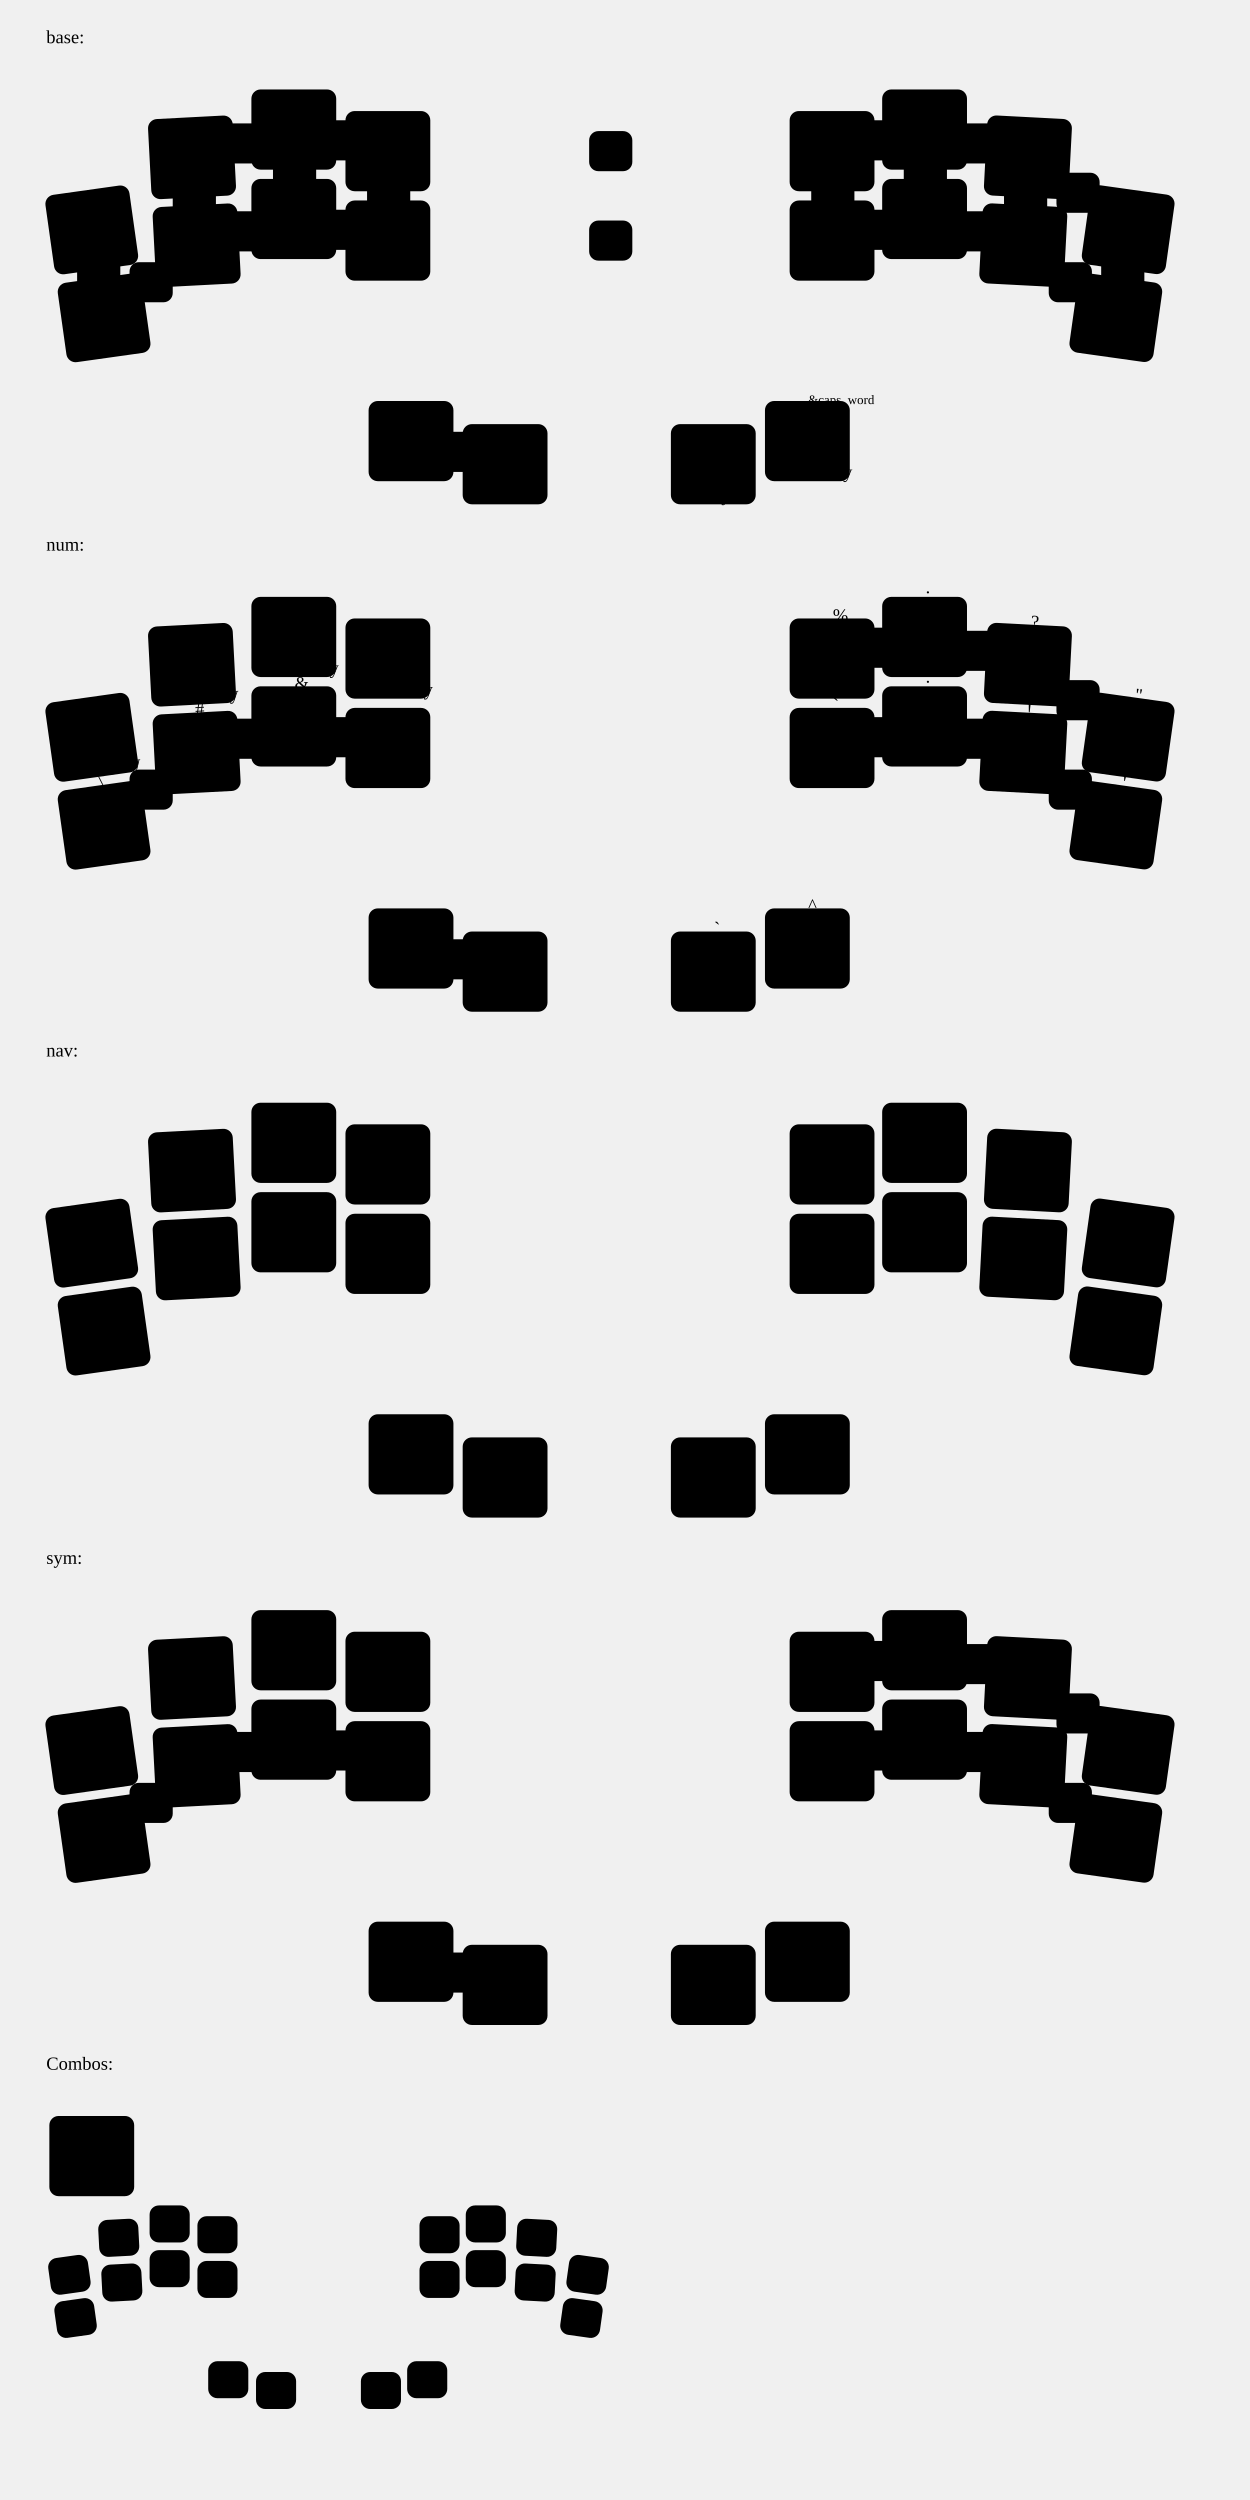
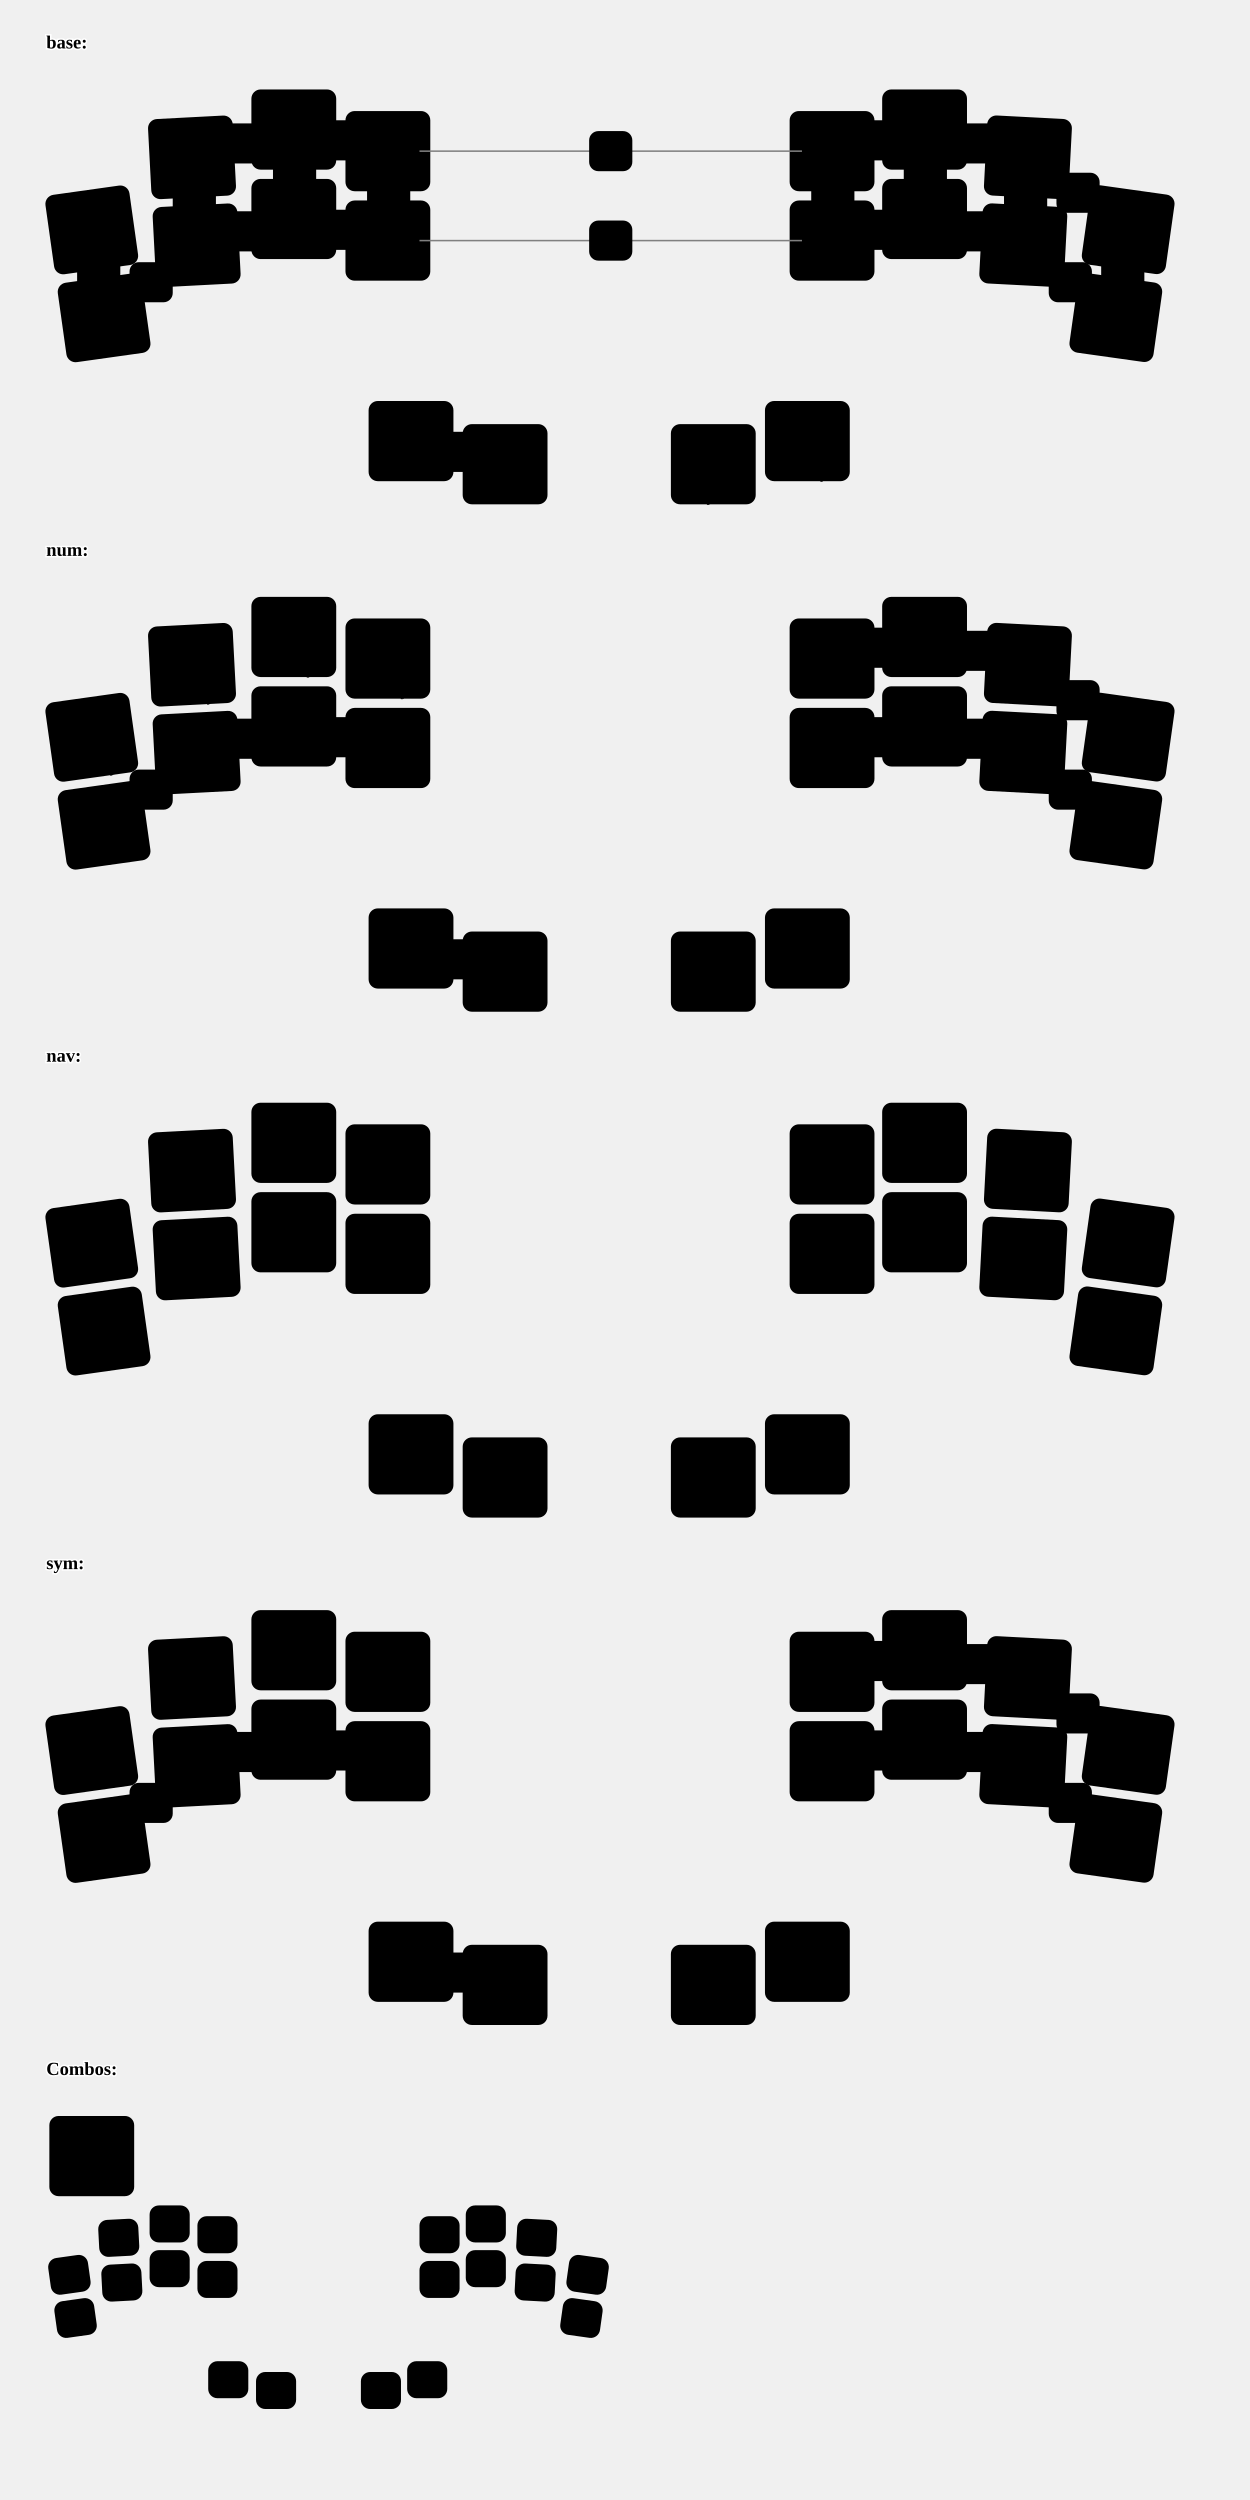
<svg xmlns="http://www.w3.org/2000/svg" width="810" height="1621" viewBox="0 0 810 1621" class="keymap">
  <style>/* color accent for ghost (optional) keys */
rect.ghost, rect.combo.ghost {
    display: none;
- }</style>
+ }
+ 
+ text {
+     text-anchor: middle;
+     dominant-baseline: middle;
+ }
+ 
+ /* styling for layer labels */
+ text.label {
+     font-weight: bold;
+     text-anchor: start;
+     stroke: white;
+     stroke-width: 2;
+     paint-order: stroke;
+ }
+ 
+ /* styling for combo tap, and key hold/shifted label text */
+ text.combo, text.hold, text.shifted {
+     font-size: 11px;
+ }
+ 
+ text.hold {
+     text-anchor: middle;
+     dominant-baseline: auto;
+ }
+ 
+ text.shifted {
+     text-anchor: middle;
+     dominant-baseline: hanging;
+ }
+ 
+ /* styling for hold/shifted label text in combo box */
+ text.combo.hold, text.combo.shifted {
+     font-size: 8px;
+ }
+ 
+ /* lighter symbol for transparent keys */
+ text.trans {
+     fill: #7b7e81;
+ }
+ 
+ /* styling for combo dendrons */
+ path.combo {
+     stroke-width: 1;
+     stroke: gray;
+     fill: none;
+ }
+ 
+ /* Start Tabler Icons Cleanup */
+ /* cannot use height/width with glyphs */
+ .icon-tabler &gt; path {
+     fill: inherit;
+     stroke: inherit;
+     stroke-width: 2;
+ }
+ /* hide tabler's default box */
+ .icon-tabler &gt; path[stroke="none"][fill="none"] {
+     visibility: hidden;
+ }
+ /* End Tabler Icons Cleanup */</style>
  <g transform="translate(30, 0)" class="layer-base">
    <text x="0" y="28" class="label">base:</text>
    <g transform="translate(0, 56)">
      <g transform="translate(30, 93) rotate(-8.0)" class="key keypos-0">
        <rect rx="6" ry="6" x="-28" y="-26" width="55" height="52" class="key" />
        <text x="0" y="0" class="key tap">R</text>
        <text x="0" y="24" class="key hold">Gui</text>
      </g>
      <g transform="translate(95, 46) rotate(-3.0)" class="key keypos-1">
        <rect rx="6" ry="6" x="-28" y="-26" width="55" height="52" class="key" />
        <text x="0" y="0" class="key tap">S</text>
        <text x="0" y="24" class="key hold">Alt</text>
      </g>
      <g transform="translate(161, 28)" class="key keypos-2">
        <rect rx="6" ry="6" x="-28" y="-26" width="55" height="52" class="key" />
        <text x="0" y="0" class="key tap">T</text>
        <text x="0" y="24" class="key hold">Shift</text>
      </g>
      <g transform="translate(222, 42)" class="key keypos-3">
        <rect rx="6" ry="6" x="-28" y="-26" width="55" height="52" class="key" />
        <text x="0" y="0" class="key tap">H</text>
        <text x="0" y="24" class="key hold">Ctrl</text>
      </g>
      <g transform="translate(283, 71)" class="key ghost keypos-4">
        <rect rx="6" ry="6" x="-28" y="-26" width="55" height="52" class="key ghost" />
      </g>
      <g transform="translate(449, 71)" class="key ghost keypos-5">
        <rect rx="6" ry="6" x="-28" y="-26" width="55" height="52" class="key ghost" />
      </g>
      <g transform="translate(510, 42)" class="key keypos-6">
        <rect rx="6" ry="6" x="-28" y="-26" width="55" height="52" class="key" />
        <text x="0" y="0" class="key tap">N</text>
        <text x="0" y="24" class="key hold">Ctrl</text>
      </g>
      <g transform="translate(570, 28)" class="key keypos-7">
        <rect rx="6" ry="6" x="-28" y="-26" width="55" height="52" class="key" />
        <text x="0" y="0" class="key tap">A</text>
        <text x="0" y="24" class="key hold">Shift</text>
      </g>
      <g transform="translate(637, 46) rotate(3.0)" class="key keypos-8">
        <rect rx="6" ry="6" x="-28" y="-26" width="55" height="52" class="key" />
        <text x="0" y="0" class="key tap">I</text>
        <text x="0" y="24" class="key hold">Alt</text>
      </g>
      <g transform="translate(702, 93) rotate(8.0)" class="key keypos-9">
        <rect rx="6" ry="6" x="-28" y="-26" width="55" height="52" class="key" />
        <text x="0" y="0" class="key tap">O</text>
        <text x="0" y="24" class="key hold">Gui</text>
      </g>
      <g transform="translate(38, 150) rotate(-8.0)" class="key keypos-10">
        <rect rx="6" ry="6" x="-28" y="-26" width="55" height="52" class="key" />
        <text x="0" y="0" class="key tap">Q</text>
      </g>
      <g transform="translate(98, 103) rotate(-3.0)" class="key keypos-11">
        <rect rx="6" ry="6" x="-28" y="-26" width="55" height="52" class="key" />
        <text x="0" y="0" class="key tap">C</text>
      </g>
      <g transform="translate(161, 86)" class="key keypos-12">
        <rect rx="6" ry="6" x="-28" y="-26" width="55" height="52" class="key" />
        <text x="0" y="0" class="key tap">G</text>
      </g>
      <g transform="translate(222, 100)" class="key keypos-13">
        <rect rx="6" ry="6" x="-28" y="-26" width="55" height="52" class="key" />
        <text x="0" y="0" class="key tap">D</text>
      </g>
      <g transform="translate(283, 129)" class="key ghost keypos-14">
        <rect rx="6" ry="6" x="-28" y="-26" width="55" height="52" class="key ghost" />
      </g>
      <g transform="translate(449, 129)" class="key ghost keypos-15">
        <rect rx="6" ry="6" x="-28" y="-26" width="55" height="52" class="key ghost" />
      </g>
      <g transform="translate(510, 100)" class="key keypos-16">
        <rect rx="6" ry="6" x="-28" y="-26" width="55" height="52" class="key" />
        <text x="0" y="0" class="key tap">L</text>
      </g>
      <g transform="translate(570, 86)" class="key keypos-17">
        <rect rx="6" ry="6" x="-28" y="-26" width="55" height="52" class="key" />
        <text x="0" y="0" class="key tap">U</text>
      </g>
      <g transform="translate(634, 103) rotate(3.0)" class="key keypos-18">
        <rect rx="6" ry="6" x="-28" y="-26" width="55" height="52" class="key" />
        <text x="0" y="0" class="key tap">Y</text>
      </g>
      <g transform="translate(694, 150) rotate(8.0)" class="key keypos-19">
        <rect rx="6" ry="6" x="-28" y="-26" width="55" height="52" class="key" />
        <text x="0" y="0" class="key tap">'</text>
      </g>
      <g transform="translate(101, 161) rotate(-3.0)" class="key ghost keypos-20">
        <rect rx="6" ry="6" x="-28" y="-26" width="55" height="52" class="key ghost" />
      </g>
      <g transform="translate(161, 143)" class="key ghost keypos-21">
        <rect rx="6" ry="6" x="-28" y="-26" width="55" height="52" class="key ghost" />
      </g>
      <g transform="translate(222, 158)" class="key ghost keypos-22">
        <rect rx="6" ry="6" x="-28" y="-26" width="55" height="52" class="key ghost" />
      </g>
      <g transform="translate(510, 158)" class="key ghost keypos-23">
        <rect rx="6" ry="6" x="-28" y="-26" width="55" height="52" class="key ghost" />
      </g>
      <g transform="translate(570, 143)" class="key ghost keypos-24">
        <rect rx="6" ry="6" x="-28" y="-26" width="55" height="52" class="key ghost" />
      </g>
      <g transform="translate(631, 161) rotate(3.0)" class="key ghost keypos-25">
        <rect rx="6" ry="6" x="-28" y="-26" width="55" height="52" class="key ghost" />
      </g>
      <g transform="translate(237, 230)" class="key keypos-26">
        <rect rx="6" ry="6" x="-28" y="-26" width="55" height="52" class="key" />
        <text x="0" y="0" class="key tap">
          <tspan style="font-size: 70%">&amp;num_dance</tspan>
        </text>
        <text x="0" y="24" class="key hold">num</text>
      </g>
      <g transform="translate(298, 245)" class="key keypos-27">
        <rect rx="6" ry="6" x="-28" y="-26" width="55" height="52" class="key" />
        <text x="0" y="0" class="key tap">␣</text>
      </g>
      <g transform="translate(433, 245)" class="key keypos-28">
        <rect rx="6" ry="6" x="-28" y="-26" width="55" height="52" class="key" />
        <text x="0" y="0" class="key tap">E</text>
        <text x="0" y="24" class="key hold">sym</text>
      </g>
      <g transform="translate(494, 230)" class="key keypos-29">
        <rect rx="6" ry="6" x="-28" y="-26" width="55" height="52" class="key" />
        <text x="0" y="0" class="key tap">Shift</text>
        <text x="0" y="24" class="key hold">sticky</text>
        <text x="0" y="-24" class="key shifted">
          <tspan style="font-size: 70%">&amp;caps_word</tspan>
        </text>
      </g>
      <g class="combo combopos-0">
        <rect rx="6" ry="6" x="114" y="24" width="28" height="26" class="combo" />
        <text x="128" y="37" class="combo tap">M</text>
      </g>
      <g class="combo combopos-1">
        <rect rx="6" ry="6" x="177" y="22" width="28" height="26" class="combo" />
        <text x="191" y="35" class="combo tap">B</text>
      </g>
      <g class="combo combopos-2">
        <path d="M366,42 l-124,0" class="combo" />
        <path d="M366,42 l124,0" class="combo" />
        <rect rx="6" ry="6" x="352" y="29" width="28" height="26" class="combo" />
        <text x="366" y="42" class="combo tap">K</text>
      </g>
      <g class="combo combopos-3">
        <rect rx="6" ry="6" x="526" y="22" width="28" height="26" class="combo" />
        <text x="540" y="35" class="combo tap">=</text>
      </g>
      <g class="combo combopos-4">
        <rect rx="6" ry="6" x="590" y="24" width="28" height="26" class="combo" />
        <text x="604" y="37" class="combo tap">,</text>
      </g>
      <g class="combo combopos-5">
        <rect rx="6" ry="6" x="655" y="56" width="28" height="26" class="combo" />
        <text x="669" y="69" class="combo tap">.</text>
      </g>
      <g class="combo combopos-6">
        <rect rx="6" ry="6" x="54" y="114" width="28" height="26" class="combo" />
        <text x="68" y="127" class="combo tap">Q</text>
      </g>
      <g class="combo combopos-7">
        <rect rx="6" ry="6" x="115" y="81" width="28" height="26" class="combo" />
        <text x="129" y="94" class="combo tap">F</text>
      </g>
      <g class="combo combopos-8">
        <rect rx="6" ry="6" x="177" y="80" width="28" height="26" class="combo" />
        <text x="191" y="93" class="combo tap">P</text>
      </g>
      <g class="combo combopos-9">
        <path d="M366,100 l-124,0" class="combo" />
        <path d="M366,100 l124,0" class="combo" />
        <rect rx="6" ry="6" x="352" y="87" width="28" height="26" class="combo" />
        <text x="366" y="100" class="combo tap">J</text>
      </g>
      <g class="combo combopos-10">
        <rect rx="6" ry="6" x="526" y="80" width="28" height="26" class="combo" />
        <text x="540" y="93" class="combo tap">@</text>
      </g>
      <g class="combo combopos-11">
        <rect rx="6" ry="6" x="588" y="81" width="28" height="26" class="combo" />
        <text x="602" y="94" class="combo tap">X</text>
      </g>
      <g class="combo combopos-12">
        <rect rx="6" ry="6" x="650" y="114" width="28" height="26" class="combo" />
        <text x="664" y="127" class="combo tap">Z</text>
      </g>
      <g class="combo combopos-13">
        <rect rx="6" ry="6" x="253" y="224" width="28" height="26" class="combo" />
        <text x="267" y="237" class="combo tap">SS</text>
      </g>
      <g class="combo combopos-14">
        <rect rx="6" ry="6" x="20" y="109" width="28" height="26" class="combo" />
        <text x="34" y="122" class="combo tap">&lt;</text>
      </g>
      <g class="combo combopos-15">
        <rect rx="6" ry="6" x="82" y="62" width="28" height="26" class="combo" />
        <text x="96" y="75" class="combo tap">[</text>
      </g>
      <g class="combo combopos-16">
        <rect rx="6" ry="6" x="147" y="44" width="28" height="26" class="combo" />
        <text x="161" y="57" class="combo tap">{</text>
      </g>
      <g class="combo combopos-17">
        <rect rx="6" ry="6" x="208" y="58" width="28" height="26" class="combo" />
        <text x="222" y="71" class="combo tap">(</text>
      </g>
      <g class="combo combopos-18">
        <rect rx="6" ry="6" x="496" y="58" width="28" height="26" class="combo" />
        <text x="510" y="71" class="combo tap">)</text>
      </g>
      <g class="combo combopos-19">
        <rect rx="6" ry="6" x="556" y="44" width="28" height="26" class="combo" />
        <text x="570" y="57" class="combo tap">}</text>
      </g>
      <g class="combo combopos-20">
        <rect rx="6" ry="6" x="621" y="62" width="28" height="26" class="combo" />
        <text x="635" y="75" class="combo tap">]</text>
      </g>
      <g class="combo combopos-21">
        <rect rx="6" ry="6" x="684" y="109" width="28" height="26" class="combo" />
        <text x="698" y="122" class="combo tap">&gt;</text>
      </g>
    </g>
  </g>
  <g transform="translate(30, 329)" class="layer-num">
    <text x="0" y="28" class="label">num:</text>
    <g transform="translate(0, 56)">
      <g transform="translate(30, 93) rotate(-8.0)" class="key keypos-0">
        <rect rx="6" ry="6" x="-28" y="-26" width="55" height="52" class="key" />
        <text x="0" y="0" class="key tap">Gui</text>
        <text x="0" y="24" class="key hold">sticky</text>
      </g>
      <g transform="translate(95, 46) rotate(-3.0)" class="key keypos-1">
        <rect rx="6" ry="6" x="-28" y="-26" width="55" height="52" class="key" />
        <text x="0" y="0" class="key tap">Alt</text>
        <text x="0" y="24" class="key hold">sticky</text>
      </g>
      <g transform="translate(161, 28)" class="key keypos-2">
        <rect rx="6" ry="6" x="-28" y="-26" width="55" height="52" class="key" />
        <text x="0" y="0" class="key tap">Shift</text>
        <text x="0" y="24" class="key hold">sticky</text>
      </g>
      <g transform="translate(222, 42)" class="key keypos-3">
        <rect rx="6" ry="6" x="-28" y="-26" width="55" height="52" class="key" />
        <text x="0" y="0" class="key tap">Ctrl</text>
        <text x="0" y="24" class="key hold">sticky</text>
      </g>
      <g transform="translate(283, 71)" class="key ghost keypos-4">
        <rect rx="6" ry="6" x="-28" y="-26" width="55" height="52" class="key ghost" />
      </g>
      <g transform="translate(449, 71)" class="key ghost keypos-5">
        <rect rx="6" ry="6" x="-28" y="-26" width="55" height="52" class="key ghost" />
      </g>
      <g transform="translate(510, 42)" class="key keypos-6">
        <rect rx="6" ry="6" x="-28" y="-26" width="55" height="52" class="key" />
        <text x="0" y="0" class="key tap">1</text>
        <text x="0" y="-24" class="key shifted">%</text>
      </g>
      <g transform="translate(570, 28)" class="key keypos-7">
        <rect rx="6" ry="6" x="-28" y="-26" width="55" height="52" class="key" />
        <text x="0" y="0" class="key tap">2</text>
        <text x="0" y="-24" class="key shifted">;</text>
      </g>
      <g transform="translate(637, 46) rotate(3.0)" class="key keypos-8">
        <rect rx="6" ry="6" x="-28" y="-26" width="55" height="52" class="key" />
        <text x="0" y="0" class="key tap">3</text>
        <text x="0" y="-24" class="key shifted">?</text>
      </g>
      <g transform="translate(702, 93) rotate(8.0)" class="key keypos-9">
        <rect rx="6" ry="6" x="-28" y="-26" width="55" height="52" class="key" />
        <text x="0" y="0" class="key tap">4</text>
        <text x="0" y="-24" class="key shifted">"</text>
      </g>
      <g transform="translate(38, 150) rotate(-8.0)" class="key keypos-10">
        <rect rx="6" ry="6" x="-28" y="-26" width="55" height="52" class="key" />
        <text x="0" y="0" class="key tap">/</text>
        <text x="0" y="-24" class="key shifted">\</text>
      </g>
      <g transform="translate(98, 103) rotate(-3.0)" class="key keypos-11">
        <rect rx="6" ry="6" x="-28" y="-26" width="55" height="52" class="key" />
        <text x="0" y="0" class="key tap">*</text>
        <text x="0" y="-24" class="key shifted">#</text>
      </g>
      <g transform="translate(161, 86)" class="key keypos-12">
        <rect rx="6" ry="6" x="-28" y="-26" width="55" height="52" class="key" />
        <text x="0" y="0" class="key tap">+</text>
        <text x="0" y="-24" class="key shifted">&amp;</text>
      </g>
      <g transform="translate(222, 100)" class="key keypos-13">
        <rect rx="6" ry="6" x="-28" y="-26" width="55" height="52" class="key" />
        <text x="0" y="0" class="key tap">-</text>
        <text x="0" y="-24" class="key shifted">_</text>
      </g>
      <g transform="translate(283, 129)" class="key ghost keypos-14">
        <rect rx="6" ry="6" x="-28" y="-26" width="55" height="52" class="key ghost" />
      </g>
      <g transform="translate(449, 129)" class="key ghost keypos-15">
        <rect rx="6" ry="6" x="-28" y="-26" width="55" height="52" class="key ghost" />
      </g>
      <g transform="translate(510, 100)" class="key keypos-16">
        <rect rx="6" ry="6" x="-28" y="-26" width="55" height="52" class="key" />
        <text x="0" y="0" class="key tap">5</text>
        <text x="0" y="-24" class="key shifted">`</text>
      </g>
      <g transform="translate(570, 86)" class="key keypos-17">
        <rect rx="6" ry="6" x="-28" y="-26" width="55" height="52" class="key" />
        <text x="0" y="0" class="key tap">6</text>
        <text x="0" y="-24" class="key shifted">:</text>
      </g>
      <g transform="translate(634, 103) rotate(3.0)" class="key keypos-18">
        <rect rx="6" ry="6" x="-28" y="-26" width="55" height="52" class="key" />
        <text x="0" y="0" class="key tap">7</text>
        <text x="0" y="-24" class="key shifted">!</text>
      </g>
      <g transform="translate(694, 150) rotate(8.0)" class="key keypos-19">
        <rect rx="6" ry="6" x="-28" y="-26" width="55" height="52" class="key" />
        <text x="0" y="0" class="key tap">8</text>
        <text x="0" y="-24" class="key shifted">'</text>
      </g>
      <g transform="translate(101, 161) rotate(-3.0)" class="key ghost keypos-20">
        <rect rx="6" ry="6" x="-28" y="-26" width="55" height="52" class="key ghost" />
      </g>
      <g transform="translate(161, 143)" class="key ghost keypos-21">
        <rect rx="6" ry="6" x="-28" y="-26" width="55" height="52" class="key ghost" />
      </g>
      <g transform="translate(222, 158)" class="key ghost keypos-22">
        <rect rx="6" ry="6" x="-28" y="-26" width="55" height="52" class="key ghost" />
      </g>
      <g transform="translate(510, 158)" class="key ghost keypos-23">
        <rect rx="6" ry="6" x="-28" y="-26" width="55" height="52" class="key ghost" />
      </g>
      <g transform="translate(570, 143)" class="key ghost keypos-24">
        <rect rx="6" ry="6" x="-28" y="-26" width="55" height="52" class="key ghost" />
      </g>
      <g transform="translate(631, 161) rotate(3.0)" class="key ghost keypos-25">
        <rect rx="6" ry="6" x="-28" y="-26" width="55" height="52" class="key ghost" />
      </g>
      <g transform="translate(237, 230)" class="key held keypos-26">
        <rect rx="6" ry="6" x="-28" y="-26" width="55" height="52" class="key held" />
      </g>
      <g transform="translate(298, 245)" class="key keypos-27">
        <rect rx="6" ry="6" x="-28" y="-26" width="55" height="52" class="key" />
        <text x="0" y="0" class="key tap">␣</text>
      </g>
      <g transform="translate(433, 245)" class="key keypos-28">
        <rect rx="6" ry="6" x="-28" y="-26" width="55" height="52" class="key" />
        <text x="0" y="0" class="key tap">0</text>
        <text x="0" y="-24" class="key shifted">`</text>
      </g>
      <g transform="translate(494, 230)" class="key keypos-29">
        <rect rx="6" ry="6" x="-28" y="-26" width="55" height="52" class="key" />
        <text x="0" y="0" class="key tap">9</text>
        <text x="0" y="-24" class="key shifted">^</text>
      </g>
      <g class="combo combopos-0">
        <rect rx="6" ry="6" x="526" y="22" width="28" height="26" class="combo" />
        <text x="540" y="35" class="combo tap">=</text>
      </g>
      <g class="combo combopos-1">
        <rect rx="6" ry="6" x="590" y="24" width="28" height="26" class="combo" />
        <text x="604" y="37" class="combo tap">,</text>
      </g>
      <g class="combo combopos-2">
        <rect rx="6" ry="6" x="655" y="56" width="28" height="26" class="combo" />
        <text x="669" y="69" class="combo tap">.</text>
      </g>
      <g class="combo combopos-3">
        <rect rx="6" ry="6" x="526" y="80" width="28" height="26" class="combo" />
        <text x="540" y="93" class="combo tap">@</text>
      </g>
      <g class="combo combopos-4">
        <rect rx="6" ry="6" x="253" y="224" width="28" height="26" class="combo" />
        <text x="267" y="237" class="combo tap">SS</text>
      </g>
      <g class="combo combopos-5">
        <rect rx="6" ry="6" x="54" y="114" width="28" height="26" class="combo" />
        <text x="68" y="127" class="combo tap">€</text>
      </g>
      <g class="combo combopos-6">
        <rect rx="6" ry="6" x="115" y="81" width="28" height="26" class="combo" />
        <text x="129" y="94" class="combo tap">$</text>
      </g>
      <g class="combo combopos-7">
        <rect rx="6" ry="6" x="177" y="80" width="28" height="26" class="combo" />
        <text x="191" y="93" class="combo tap">£</text>
      </g>
      <g class="combo combopos-8">
        <rect rx="6" ry="6" x="588" y="81" width="28" height="26" class="combo" />
        <text x="602" y="94" class="combo tap">|</text>
      </g>
      <g class="combo combopos-9">
        <rect rx="6" ry="6" x="650" y="114" width="28" height="26" class="combo" />
        <text x="664" y="127" class="combo tap">~</text>
      </g>
    </g>
  </g>
  <g transform="translate(30, 657)" class="layer-nav">
    <text x="0" y="28" class="label">nav:</text>
    <g transform="translate(0, 56)">
      <g transform="translate(30, 93) rotate(-8.0)" class="key trans keypos-0">
        <rect rx="6" ry="6" x="-28" y="-26" width="55" height="52" class="key trans" />
      </g>
      <g transform="translate(95, 46) rotate(-3.0)" class="key trans keypos-1">
        <rect rx="6" ry="6" x="-28" y="-26" width="55" height="52" class="key trans" />
      </g>
      <g transform="translate(161, 28)" class="key trans keypos-2">
        <rect rx="6" ry="6" x="-28" y="-26" width="55" height="52" class="key trans" />
      </g>
      <g transform="translate(222, 42)" class="key trans keypos-3">
        <rect rx="6" ry="6" x="-28" y="-26" width="55" height="52" class="key trans" />
      </g>
      <g transform="translate(283, 71)" class="key ghost keypos-4">
        <rect rx="6" ry="6" x="-28" y="-26" width="55" height="52" class="key ghost" />
      </g>
      <g transform="translate(449, 71)" class="key ghost keypos-5">
        <rect rx="6" ry="6" x="-28" y="-26" width="55" height="52" class="key ghost" />
      </g>
      <g transform="translate(510, 42)" class="key trans keypos-6">
        <rect rx="6" ry="6" x="-28" y="-26" width="55" height="52" class="key trans" />
      </g>
      <g transform="translate(570, 28)" class="key trans keypos-7">
        <rect rx="6" ry="6" x="-28" y="-26" width="55" height="52" class="key trans" />
      </g>
      <g transform="translate(637, 46) rotate(3.0)" class="key trans keypos-8">
        <rect rx="6" ry="6" x="-28" y="-26" width="55" height="52" class="key trans" />
      </g>
      <g transform="translate(702, 93) rotate(8.0)" class="key trans keypos-9">
        <rect rx="6" ry="6" x="-28" y="-26" width="55" height="52" class="key trans" />
      </g>
      <g transform="translate(38, 150) rotate(-8.0)" class="key trans keypos-10">
        <rect rx="6" ry="6" x="-28" y="-26" width="55" height="52" class="key trans" />
      </g>
      <g transform="translate(98, 103) rotate(-3.0)" class="key trans keypos-11">
        <rect rx="6" ry="6" x="-28" y="-26" width="55" height="52" class="key trans" />
      </g>
      <g transform="translate(161, 86)" class="key trans keypos-12">
        <rect rx="6" ry="6" x="-28" y="-26" width="55" height="52" class="key trans" />
      </g>
      <g transform="translate(222, 100)" class="key trans keypos-13">
        <rect rx="6" ry="6" x="-28" y="-26" width="55" height="52" class="key trans" />
      </g>
      <g transform="translate(283, 129)" class="key ghost keypos-14">
        <rect rx="6" ry="6" x="-28" y="-26" width="55" height="52" class="key ghost" />
      </g>
      <g transform="translate(449, 129)" class="key ghost keypos-15">
        <rect rx="6" ry="6" x="-28" y="-26" width="55" height="52" class="key ghost" />
      </g>
      <g transform="translate(510, 100)" class="key trans keypos-16">
        <rect rx="6" ry="6" x="-28" y="-26" width="55" height="52" class="key trans" />
      </g>
      <g transform="translate(570, 86)" class="key trans keypos-17">
        <rect rx="6" ry="6" x="-28" y="-26" width="55" height="52" class="key trans" />
      </g>
      <g transform="translate(634, 103) rotate(3.0)" class="key trans keypos-18">
        <rect rx="6" ry="6" x="-28" y="-26" width="55" height="52" class="key trans" />
      </g>
      <g transform="translate(694, 150) rotate(8.0)" class="key trans keypos-19">
        <rect rx="6" ry="6" x="-28" y="-26" width="55" height="52" class="key trans" />
      </g>
      <g transform="translate(101, 161) rotate(-3.0)" class="key ghost keypos-20">
        <rect rx="6" ry="6" x="-28" y="-26" width="55" height="52" class="key ghost" />
      </g>
      <g transform="translate(161, 143)" class="key ghost keypos-21">
        <rect rx="6" ry="6" x="-28" y="-26" width="55" height="52" class="key ghost" />
      </g>
      <g transform="translate(222, 158)" class="key ghost keypos-22">
        <rect rx="6" ry="6" x="-28" y="-26" width="55" height="52" class="key ghost" />
      </g>
      <g transform="translate(510, 158)" class="key ghost keypos-23">
        <rect rx="6" ry="6" x="-28" y="-26" width="55" height="52" class="key ghost" />
      </g>
      <g transform="translate(570, 143)" class="key ghost keypos-24">
        <rect rx="6" ry="6" x="-28" y="-26" width="55" height="52" class="key ghost" />
      </g>
      <g transform="translate(631, 161) rotate(3.0)" class="key ghost keypos-25">
        <rect rx="6" ry="6" x="-28" y="-26" width="55" height="52" class="key ghost" />
      </g>
      <g transform="translate(237, 230)" class="key trans keypos-26">
        <rect rx="6" ry="6" x="-28" y="-26" width="55" height="52" class="key trans" />
      </g>
      <g transform="translate(298, 245)" class="key trans keypos-27">
        <rect rx="6" ry="6" x="-28" y="-26" width="55" height="52" class="key trans" />
      </g>
      <g transform="translate(433, 245)" class="key trans keypos-28">
        <rect rx="6" ry="6" x="-28" y="-26" width="55" height="52" class="key trans" />
      </g>
      <g transform="translate(494, 230)" class="key trans keypos-29">
        <rect rx="6" ry="6" x="-28" y="-26" width="55" height="52" class="key trans" />
      </g>
    </g>
  </g>
  <g transform="translate(30, 986)" class="layer-sym">
    <text x="0" y="28" class="label">sym:</text>
    <g transform="translate(0, 56)">
      <g transform="translate(30, 93) rotate(-8.0)" class="key keypos-0">
        <rect rx="6" ry="6" x="-28" y="-26" width="55" height="52" class="key" />
        <text x="0" y="0" class="key tap">\</text>
      </g>
      <g transform="translate(95, 46) rotate(-3.0)" class="key keypos-1">
        <rect rx="6" ry="6" x="-28" y="-26" width="55" height="52" class="key" />
        <text x="0" y="0" class="key tap">#</text>
      </g>
      <g transform="translate(161, 28)" class="key keypos-2">
        <rect rx="6" ry="6" x="-28" y="-26" width="55" height="52" class="key" />
        <text x="0" y="0" class="key tap">&amp;</text>
      </g>
      <g transform="translate(222, 42)" class="key keypos-3">
        <rect rx="6" ry="6" x="-28" y="-26" width="55" height="52" class="key" />
        <text x="0" y="0" class="key tap">_</text>
      </g>
      <g transform="translate(283, 71)" class="key ghost keypos-4">
        <rect rx="6" ry="6" x="-28" y="-26" width="55" height="52" class="key ghost" />
      </g>
      <g transform="translate(449, 71)" class="key ghost keypos-5">
        <rect rx="6" ry="6" x="-28" y="-26" width="55" height="52" class="key ghost" />
      </g>
      <g transform="translate(510, 42)" class="key keypos-6">
        <rect rx="6" ry="6" x="-28" y="-26" width="55" height="52" class="key" />
        <text x="0" y="0" class="key tap">%</text>
      </g>
      <g transform="translate(570, 28)" class="key keypos-7">
        <rect rx="6" ry="6" x="-28" y="-26" width="55" height="52" class="key" />
        <text x="0" y="0" class="key tap">;</text>
      </g>
      <g transform="translate(637, 46) rotate(3.0)" class="key keypos-8">
        <rect rx="6" ry="6" x="-28" y="-26" width="55" height="52" class="key" />
        <text x="0" y="0" class="key tap">?</text>
      </g>
      <g transform="translate(702, 93) rotate(8.0)" class="key keypos-9">
        <rect rx="6" ry="6" x="-28" y="-26" width="55" height="52" class="key" />
        <text x="0" y="0" class="key tap">"</text>
      </g>
      <g transform="translate(38, 150) rotate(-8.0)" class="key keypos-10">
        <rect rx="6" ry="6" x="-28" y="-26" width="55" height="52" class="key" />
        <text x="0" y="0" class="key tap">/</text>
      </g>
      <g transform="translate(98, 103) rotate(-3.0)" class="key keypos-11">
        <rect rx="6" ry="6" x="-28" y="-26" width="55" height="52" class="key" />
        <text x="0" y="0" class="key tap">*</text>
      </g>
      <g transform="translate(161, 86)" class="key keypos-12">
        <rect rx="6" ry="6" x="-28" y="-26" width="55" height="52" class="key" />
        <text x="0" y="0" class="key tap">+</text>
      </g>
      <g transform="translate(222, 100)" class="key keypos-13">
        <rect rx="6" ry="6" x="-28" y="-26" width="55" height="52" class="key" />
        <text x="0" y="0" class="key tap">-</text>
      </g>
      <g transform="translate(283, 129)" class="key ghost keypos-14">
        <rect rx="6" ry="6" x="-28" y="-26" width="55" height="52" class="key ghost" />
      </g>
      <g transform="translate(449, 129)" class="key ghost keypos-15">
        <rect rx="6" ry="6" x="-28" y="-26" width="55" height="52" class="key ghost" />
      </g>
      <g transform="translate(510, 100)" class="key keypos-16">
        <rect rx="6" ry="6" x="-28" y="-26" width="55" height="52" class="key" />
        <text x="0" y="0" class="key tap">`</text>
      </g>
      <g transform="translate(570, 86)" class="key keypos-17">
        <rect rx="6" ry="6" x="-28" y="-26" width="55" height="52" class="key" />
        <text x="0" y="0" class="key tap">:</text>
      </g>
      <g transform="translate(634, 103) rotate(3.0)" class="key keypos-18">
        <rect rx="6" ry="6" x="-28" y="-26" width="55" height="52" class="key" />
        <text x="0" y="0" class="key tap">!</text>
      </g>
      <g transform="translate(694, 150) rotate(8.0)" class="key keypos-19">
        <rect rx="6" ry="6" x="-28" y="-26" width="55" height="52" class="key" />
        <text x="0" y="0" class="key tap">'</text>
      </g>
      <g transform="translate(101, 161) rotate(-3.0)" class="key ghost keypos-20">
        <rect rx="6" ry="6" x="-28" y="-26" width="55" height="52" class="key ghost" />
      </g>
      <g transform="translate(161, 143)" class="key ghost keypos-21">
        <rect rx="6" ry="6" x="-28" y="-26" width="55" height="52" class="key ghost" />
      </g>
      <g transform="translate(222, 158)" class="key ghost keypos-22">
        <rect rx="6" ry="6" x="-28" y="-26" width="55" height="52" class="key ghost" />
      </g>
      <g transform="translate(510, 158)" class="key ghost keypos-23">
        <rect rx="6" ry="6" x="-28" y="-26" width="55" height="52" class="key ghost" />
      </g>
      <g transform="translate(570, 143)" class="key ghost keypos-24">
        <rect rx="6" ry="6" x="-28" y="-26" width="55" height="52" class="key ghost" />
      </g>
      <g transform="translate(631, 161) rotate(3.0)" class="key ghost keypos-25">
        <rect rx="6" ry="6" x="-28" y="-26" width="55" height="52" class="key ghost" />
      </g>
      <g transform="translate(237, 230)" class="key trans keypos-26">
        <rect rx="6" ry="6" x="-28" y="-26" width="55" height="52" class="key trans" />
      </g>
      <g transform="translate(298, 245)" class="key trans keypos-27">
        <rect rx="6" ry="6" x="-28" y="-26" width="55" height="52" class="key trans" />
      </g>
      <g transform="translate(433, 245)" class="key held keypos-28">
        <rect rx="6" ry="6" x="-28" y="-26" width="55" height="52" class="key held" />
      </g>
      <g transform="translate(494, 230)" class="key trans keypos-29">
        <rect rx="6" ry="6" x="-28" y="-26" width="55" height="52" class="key trans" />
      </g>
      <g class="combo combopos-0">
        <rect rx="6" ry="6" x="526" y="22" width="28" height="26" class="combo" />
        <text x="540" y="35" class="combo tap">=</text>
      </g>
      <g class="combo combopos-1">
        <rect rx="6" ry="6" x="590" y="24" width="28" height="26" class="combo" />
        <text x="604" y="37" class="combo tap">,</text>
      </g>
      <g class="combo combopos-2">
        <rect rx="6" ry="6" x="655" y="56" width="28" height="26" class="combo" />
        <text x="669" y="69" class="combo tap">.</text>
      </g>
      <g class="combo combopos-3">
        <rect rx="6" ry="6" x="526" y="80" width="28" height="26" class="combo" />
        <text x="540" y="93" class="combo tap">@</text>
      </g>
      <g class="combo combopos-4">
        <rect rx="6" ry="6" x="253" y="224" width="28" height="26" class="combo" />
        <text x="267" y="237" class="combo tap">SS</text>
      </g>
      <g class="combo combopos-5">
        <rect rx="6" ry="6" x="54" y="114" width="28" height="26" class="combo" />
        <text x="68" y="127" class="combo tap">€</text>
      </g>
      <g class="combo combopos-6">
        <rect rx="6" ry="6" x="115" y="81" width="28" height="26" class="combo" />
        <text x="129" y="94" class="combo tap">$</text>
      </g>
      <g class="combo combopos-7">
        <rect rx="6" ry="6" x="177" y="80" width="28" height="26" class="combo" />
        <text x="191" y="93" class="combo tap">£</text>
      </g>
      <g class="combo combopos-8">
        <rect rx="6" ry="6" x="588" y="81" width="28" height="26" class="combo" />
        <text x="602" y="94" class="combo tap">|</text>
      </g>
      <g class="combo combopos-9">
        <rect rx="6" ry="6" x="650" y="114" width="28" height="26" class="combo" />
        <text x="664" y="127" class="combo tap">~</text>
      </g>
    </g>
  </g>
  <text x="30" y="1342" class="label">Combos:</text>
  <g transform="translate(30, 1314)" class="layer-combopos-0">
    <g transform="translate(0, 56)">
      <g transform="translate(30, 28)" class="key  combo-separate keypos-0">
        <rect rx="6" ry="6" x="-28" y="-26" width="55" height="52" class="key  combo-separate" />
        <text x="0" y="0" class="key  combo-separate tap">W</text>
      </g>
      <g transform="translate(15, 105) rotate(-8.0)" class="key held keypos-1">
        <rect rx="6" ry="6" x="-13" y="-12" width="26" height="24" class="key held" />
      </g>
      <g transform="translate(47, 81) rotate(-3.0)" class="key held keypos-2">
        <rect rx="6" ry="6" x="-13" y="-12" width="26" height="24" class="key held" />
      </g>
      <g transform="translate(80, 72)" class="key keypos-3">
        <rect rx="6" ry="6" x="-13" y="-12" width="26" height="24" class="key" />
      </g>
      <g transform="translate(111, 79)" class="key keypos-4">
        <rect rx="6" ry="6" x="-13" y="-12" width="26" height="24" class="key" />
      </g>
      <g transform="translate(141, 94)" class="key ghost keypos-5">
        <rect rx="6" ry="6" x="-13" y="-12" width="26" height="24" class="key ghost" />
      </g>
      <g transform="translate(224, 94)" class="key ghost keypos-6">
        <rect rx="6" ry="6" x="-13" y="-12" width="26" height="24" class="key ghost" />
      </g>
      <g transform="translate(255, 79)" class="key keypos-7">
        <rect rx="6" ry="6" x="-13" y="-12" width="26" height="24" class="key" />
      </g>
      <g transform="translate(285, 72)" class="key keypos-8">
        <rect rx="6" ry="6" x="-13" y="-12" width="26" height="24" class="key" />
      </g>
      <g transform="translate(318, 81) rotate(3.0)" class="key keypos-9">
        <rect rx="6" ry="6" x="-13" y="-12" width="26" height="24" class="key" />
      </g>
      <g transform="translate(351, 105) rotate(8.0)" class="key keypos-10">
        <rect rx="6" ry="6" x="-13" y="-12" width="26" height="24" class="key" />
      </g>
      <g transform="translate(19, 133) rotate(-8.0)" class="key keypos-11">
        <rect rx="6" ry="6" x="-13" y="-12" width="26" height="24" class="key" />
      </g>
      <g transform="translate(49, 110) rotate(-3.0)" class="key keypos-12">
        <rect rx="6" ry="6" x="-13" y="-12" width="26" height="24" class="key" />
      </g>
      <g transform="translate(80, 101)" class="key keypos-13">
        <rect rx="6" ry="6" x="-13" y="-12" width="26" height="24" class="key" />
      </g>
      <g transform="translate(111, 108)" class="key keypos-14">
        <rect rx="6" ry="6" x="-13" y="-12" width="26" height="24" class="key" />
      </g>
      <g transform="translate(141, 122)" class="key ghost keypos-15">
        <rect rx="6" ry="6" x="-13" y="-12" width="26" height="24" class="key ghost" />
      </g>
      <g transform="translate(224, 122)" class="key ghost keypos-16">
        <rect rx="6" ry="6" x="-13" y="-12" width="26" height="24" class="key ghost" />
      </g>
      <g transform="translate(255, 108)" class="key keypos-17">
        <rect rx="6" ry="6" x="-13" y="-12" width="26" height="24" class="key" />
      </g>
      <g transform="translate(285, 101)" class="key keypos-18">
        <rect rx="6" ry="6" x="-13" y="-12" width="26" height="24" class="key" />
      </g>
      <g transform="translate(317, 110) rotate(3.0)" class="key keypos-19">
        <rect rx="6" ry="6" x="-13" y="-12" width="26" height="24" class="key" />
      </g>
      <g transform="translate(347, 133) rotate(8.0)" class="key keypos-20">
        <rect rx="6" ry="6" x="-13" y="-12" width="26" height="24" class="key" />
      </g>
      <g transform="translate(50, 138) rotate(-3.0)" class="key ghost keypos-21">
        <rect rx="6" ry="6" x="-13" y="-12" width="26" height="24" class="key ghost" />
      </g>
      <g transform="translate(80, 130)" class="key ghost keypos-22">
        <rect rx="6" ry="6" x="-13" y="-12" width="26" height="24" class="key ghost" />
      </g>
      <g transform="translate(111, 137)" class="key ghost keypos-23">
        <rect rx="6" ry="6" x="-13" y="-12" width="26" height="24" class="key ghost" />
      </g>
      <g transform="translate(255, 137)" class="key ghost keypos-24">
        <rect rx="6" ry="6" x="-13" y="-12" width="26" height="24" class="key ghost" />
      </g>
      <g transform="translate(285, 130)" class="key ghost keypos-25">
        <rect rx="6" ry="6" x="-13" y="-12" width="26" height="24" class="key ghost" />
      </g>
      <g transform="translate(315, 138) rotate(3.0)" class="key ghost keypos-26">
        <rect rx="6" ry="6" x="-13" y="-12" width="26" height="24" class="key ghost" />
      </g>
      <g transform="translate(118, 173)" class="key keypos-27">
        <rect rx="6" ry="6" x="-13" y="-12" width="26" height="24" class="key" />
      </g>
      <g transform="translate(149, 180)" class="key keypos-28">
        <rect rx="6" ry="6" x="-13" y="-12" width="26" height="24" class="key" />
      </g>
      <g transform="translate(217, 180)" class="key keypos-29">
        <rect rx="6" ry="6" x="-13" y="-12" width="26" height="24" class="key" />
      </g>
      <g transform="translate(247, 173)" class="key keypos-30">
        <rect rx="6" ry="6" x="-13" y="-12" width="26" height="24" class="key" />
      </g>
    </g>
  </g>
</svg>
